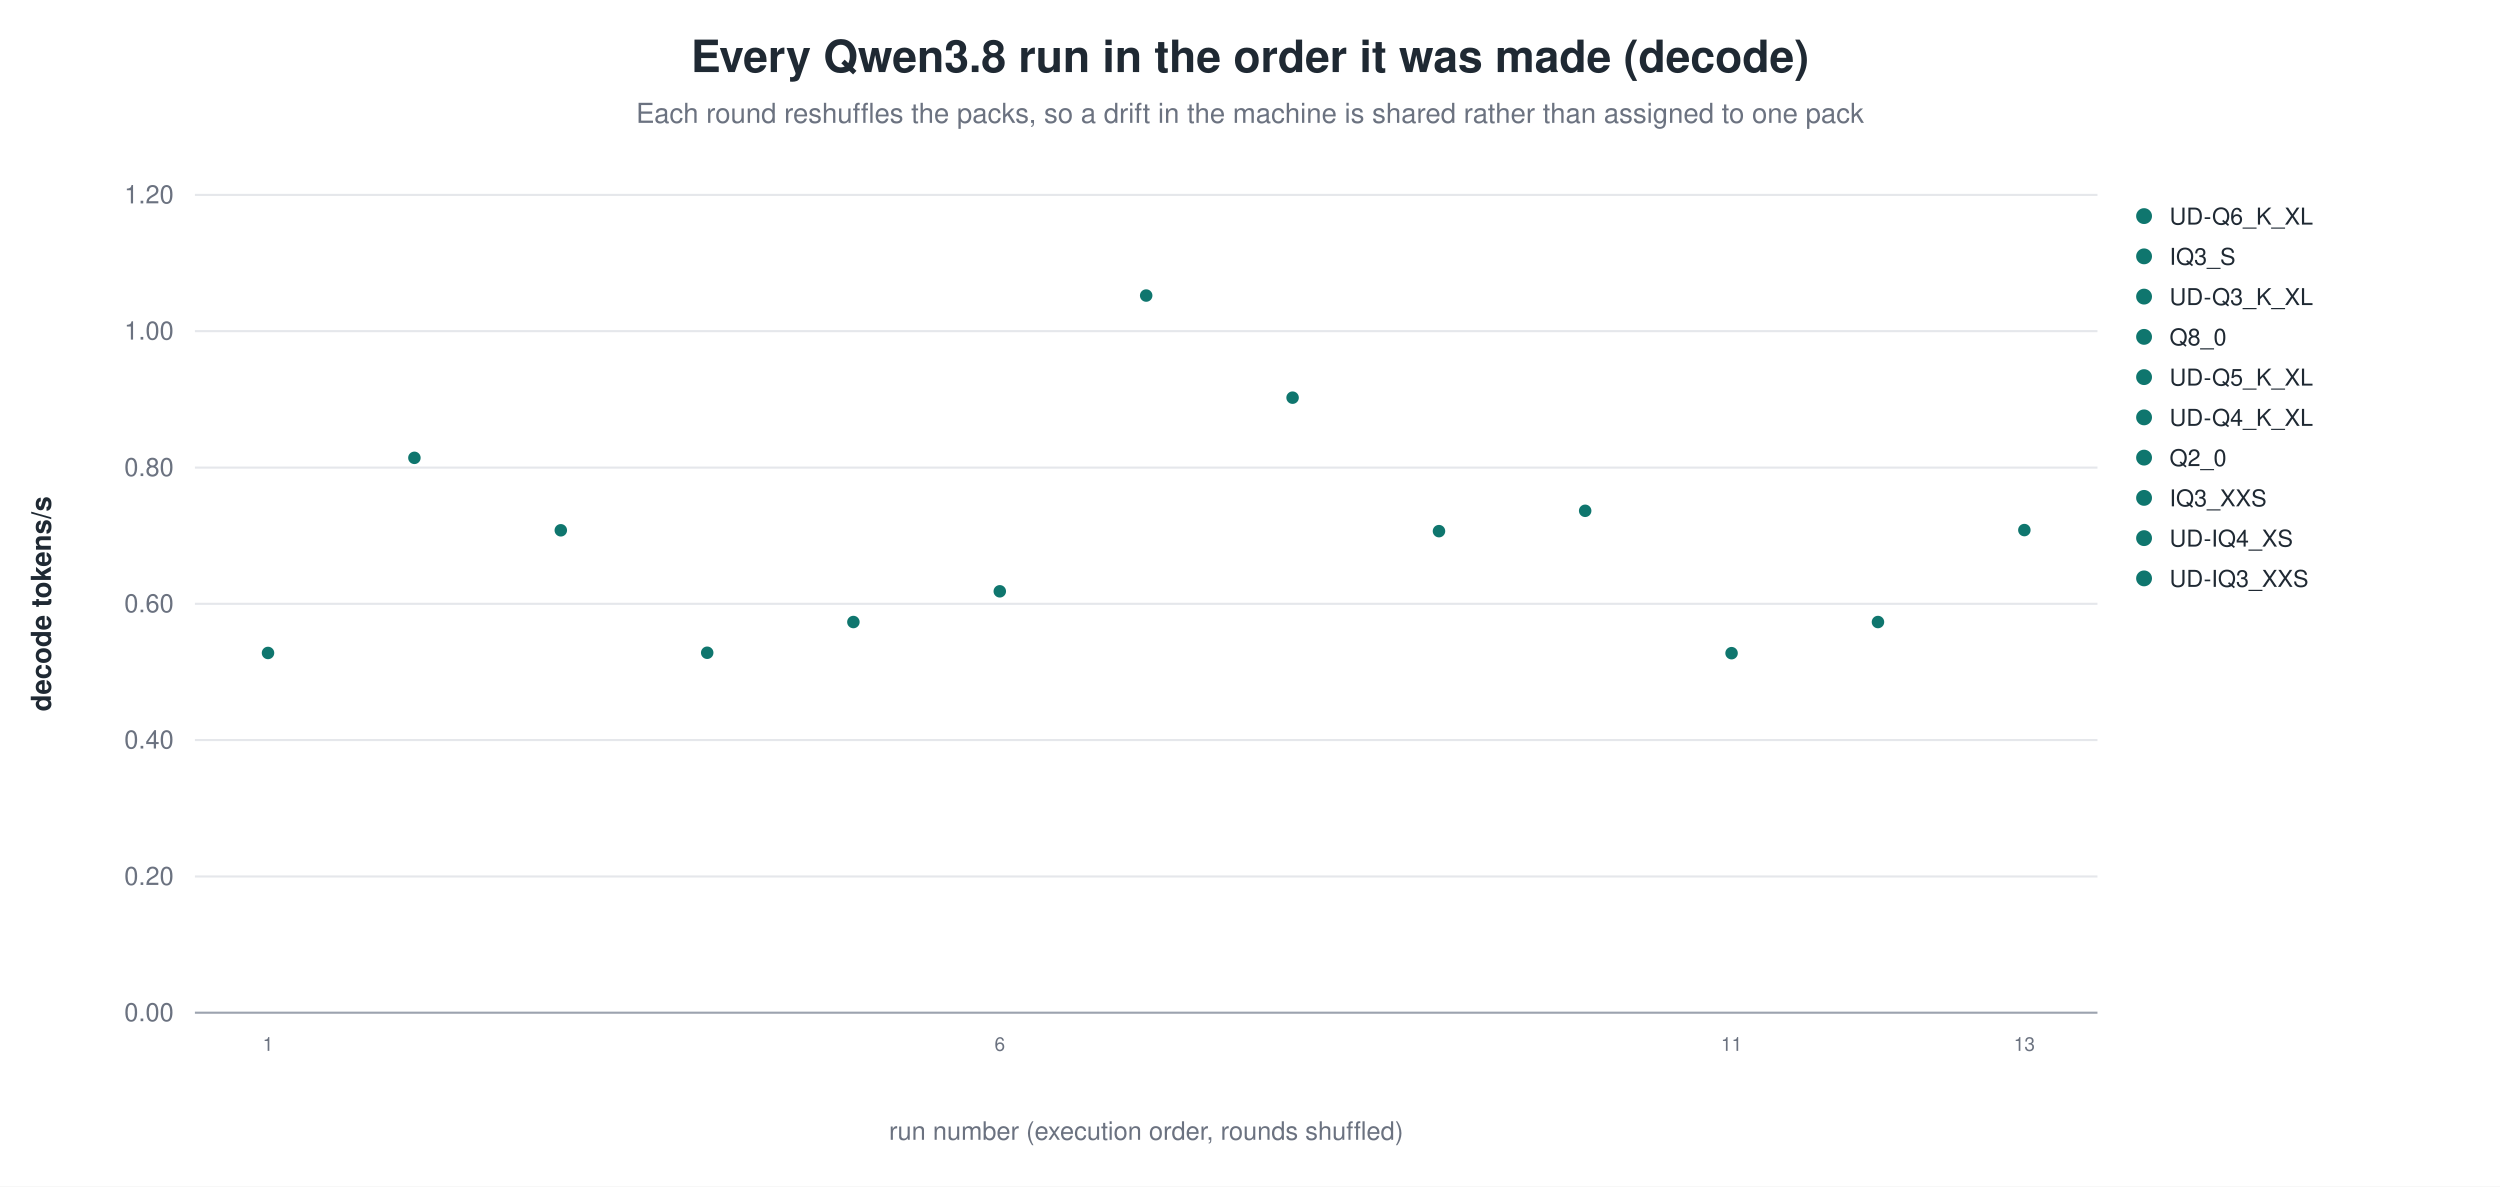
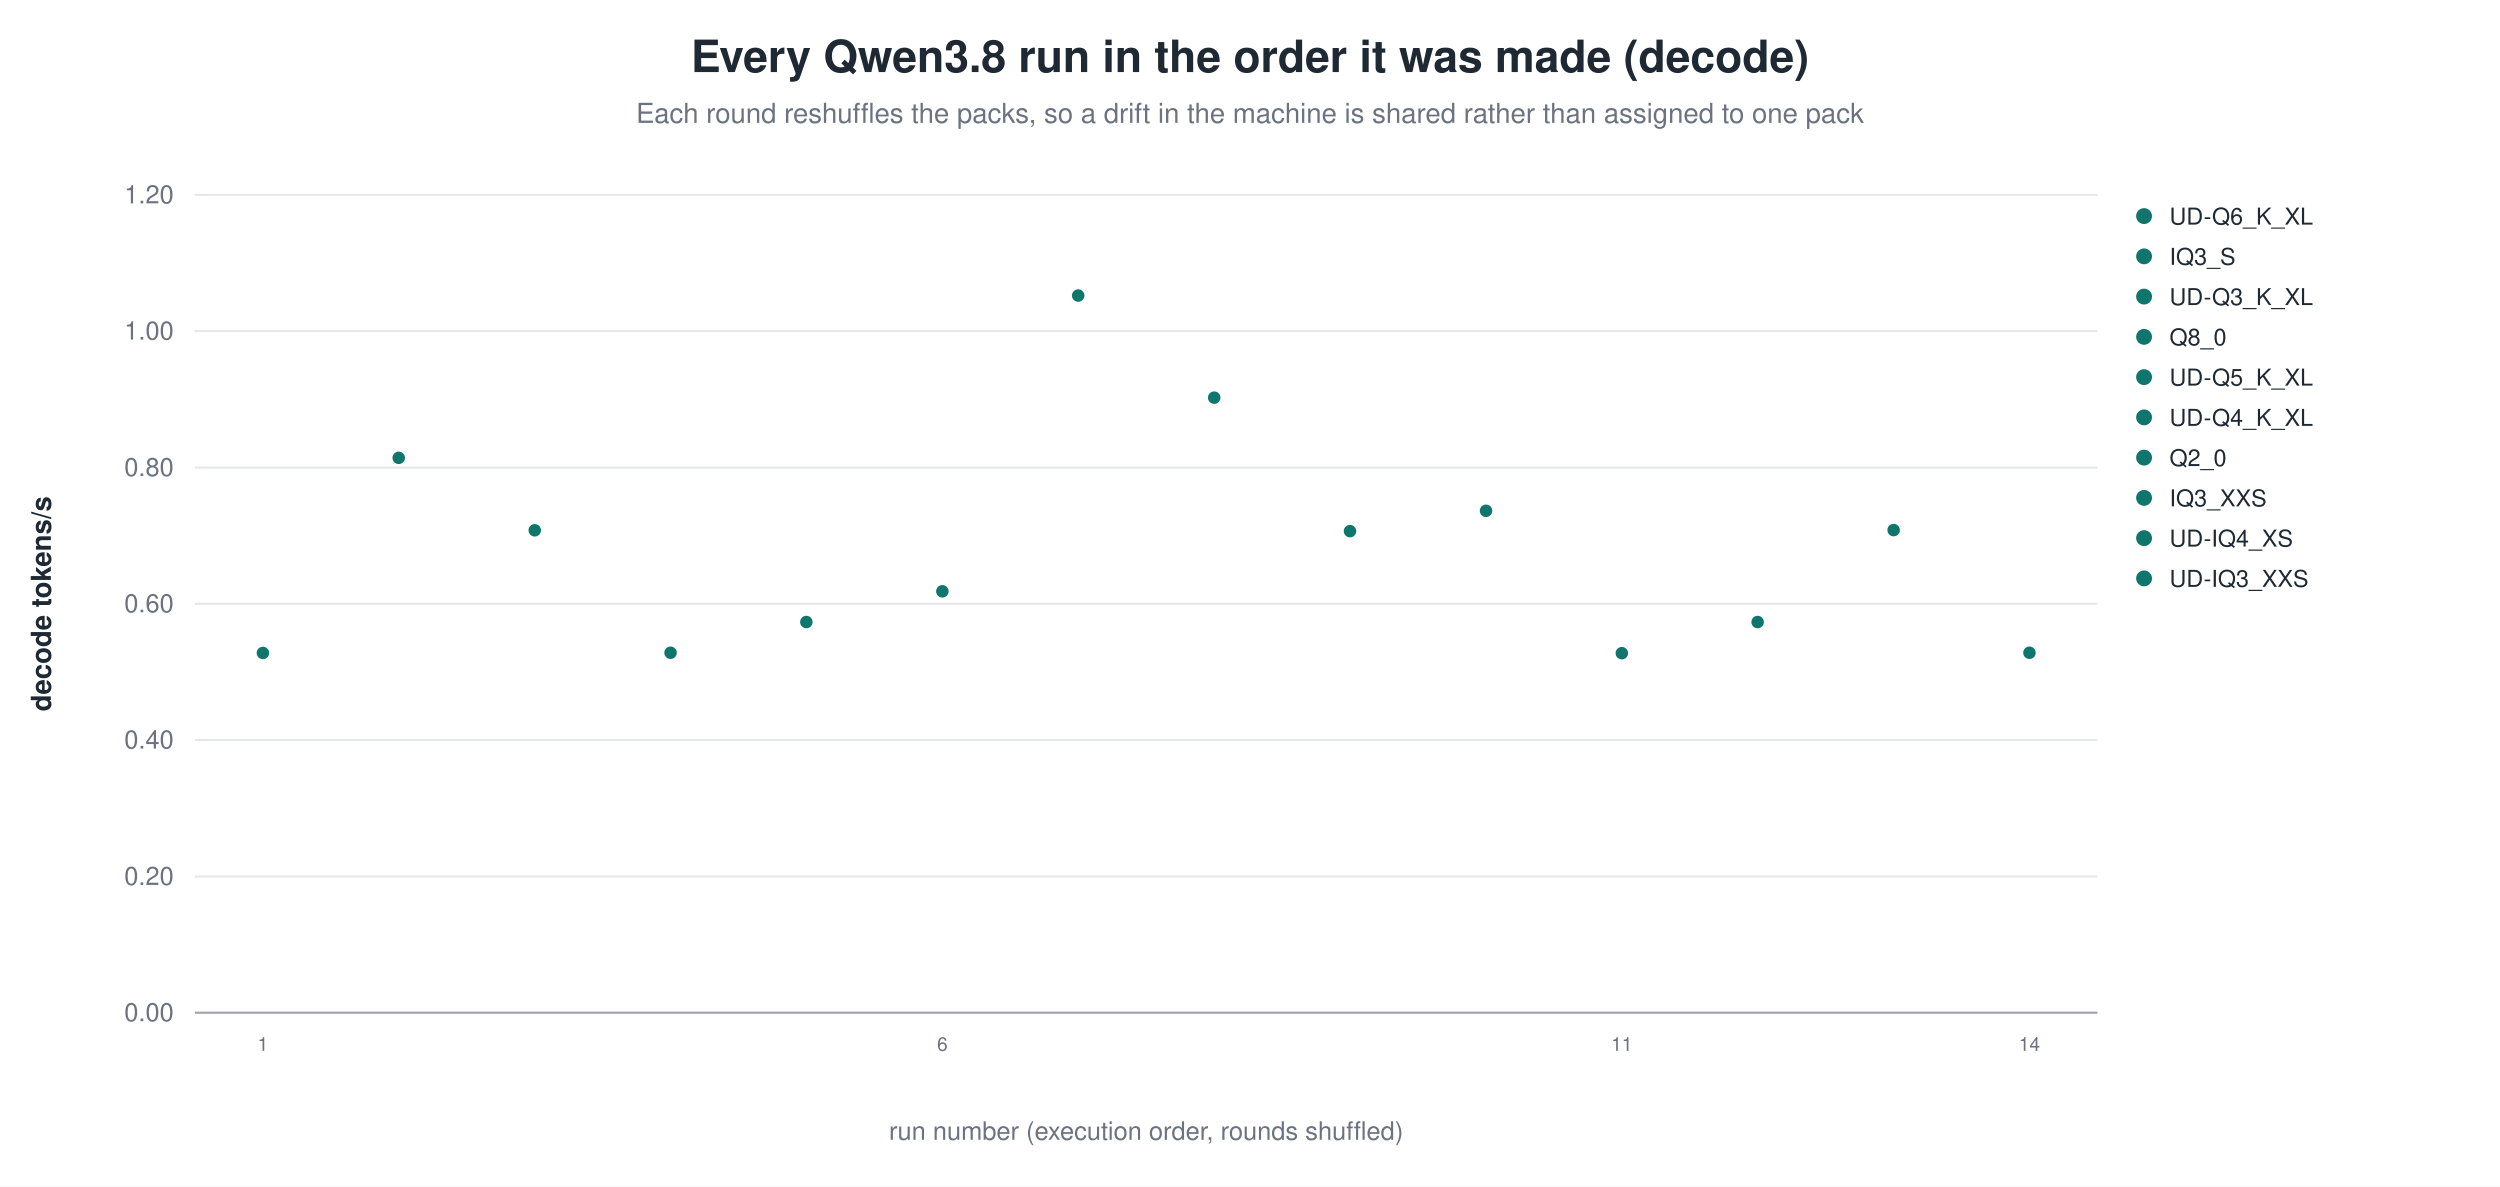
<svg xmlns="http://www.w3.org/2000/svg" width="1180" height="560" viewBox="0 0 1180 560" role="img" aria-label="Every Qwen3.8 run in the order it was made (decode)">
  <rect width="1180" height="560" fill="white" />
  <text x="590.0" y="34" text-anchor="middle" font-family="Helvetica, Arial, sans-serif" font-size="21" font-weight="600" fill="#1f2933">Every Qwen3.8 run in the order it was made (decode)</text>
  <text x="590.0" y="58" text-anchor="middle" font-family="Helvetica, Arial, sans-serif" font-size="13" fill="#6b7280">Each round reshuffles the packs, so a drift in the machine is shared rather than assigned to one pack</text>
  <line x1="92.0" y1="478.0" x2="990.0" y2="478.0" stroke="#9ca3af" stroke-width="1.0" />
  <text x="82.0" y="482.0" text-anchor="end" font-family="Helvetica, Arial, sans-serif" font-size="12" fill="#6b7280" font-weight="400">0.00</text>
  <line x1="92.0" y1="413.7" x2="990.0" y2="413.7" stroke="#e5e7eb" stroke-width="1.0" />
  <text x="82.0" y="417.7" text-anchor="end" font-family="Helvetica, Arial, sans-serif" font-size="12" fill="#6b7280" font-weight="400">0.20</text>
  <line x1="92.0" y1="349.3" x2="990.0" y2="349.3" stroke="#e5e7eb" stroke-width="1.0" />
  <text x="82.0" y="353.3" text-anchor="end" font-family="Helvetica, Arial, sans-serif" font-size="12" fill="#6b7280" font-weight="400">0.40</text>
  <line x1="92.0" y1="285.0" x2="990.0" y2="285.0" stroke="#e5e7eb" stroke-width="1.0" />
  <text x="82.0" y="289.0" text-anchor="end" font-family="Helvetica, Arial, sans-serif" font-size="12" fill="#6b7280" font-weight="400">0.60</text>
  <line x1="92.0" y1="220.7" x2="990.0" y2="220.7" stroke="#e5e7eb" stroke-width="1.0" />
  <text x="82.0" y="224.7" text-anchor="end" font-family="Helvetica, Arial, sans-serif" font-size="12" fill="#6b7280" font-weight="400">0.80</text>
  <line x1="92.0" y1="156.3" x2="990.0" y2="156.3" stroke="#e5e7eb" stroke-width="1.0" />
  <text x="82.0" y="160.3" text-anchor="end" font-family="Helvetica, Arial, sans-serif" font-size="12" fill="#6b7280" font-weight="400">1.00</text>
  <line x1="92.0" y1="92.0" x2="990.0" y2="92.0" stroke="#e5e7eb" stroke-width="1.0" />
  <text x="82.0" y="96.0" text-anchor="end" font-family="Helvetica, Arial, sans-serif" font-size="12" fill="#6b7280" font-weight="400">1.20</text>
  <text x="24.0" y="285.0" text-anchor="middle" font-family="Helvetica, Arial, sans-serif" font-size="13" fill="#1f2933" font-weight="600" transform="rotate(-90.0 24.0 285.0)">decode tokens/s</text>
-   <circle cx="126.5" cy="308.2" r="3.4" fill="#0f766e" stroke="white" stroke-width="0.9" opacity="1.00" />
-   <text x="126.5" y="496.0" text-anchor="middle" font-family="Helvetica, Arial, sans-serif" font-size="9" fill="#6b7280" font-weight="400">1</text>
-   <circle cx="195.6" cy="216.1" r="3.4" fill="#0f766e" stroke="white" stroke-width="0.9" opacity="1.00" />
-   <circle cx="264.7" cy="250.3" r="3.4" fill="#0f766e" stroke="white" stroke-width="0.9" opacity="1.00" />
-   <circle cx="333.8" cy="308.1" r="3.4" fill="#0f766e" stroke="white" stroke-width="0.9" opacity="1.00" />
-   <circle cx="402.8" cy="293.6" r="3.4" fill="#0f766e" stroke="white" stroke-width="0.9" opacity="1.00" />
-   <circle cx="471.9" cy="279.1" r="3.4" fill="#0f766e" stroke="white" stroke-width="0.9" opacity="1.00" />
-   <text x="471.9" y="496.0" text-anchor="middle" font-family="Helvetica, Arial, sans-serif" font-size="9" fill="#6b7280" font-weight="400">6</text>
-   <circle cx="541.0" cy="139.5" r="3.4" fill="#0f766e" stroke="white" stroke-width="0.9" opacity="1.00" />
-   <circle cx="610.1" cy="187.7" r="3.4" fill="#0f766e" stroke="white" stroke-width="0.9" opacity="1.00" />
-   <circle cx="679.2" cy="250.7" r="3.4" fill="#0f766e" stroke="white" stroke-width="0.9" opacity="1.00" />
-   <circle cx="748.2" cy="241.1" r="3.4" fill="#0f766e" stroke="white" stroke-width="0.9" opacity="1.00" />
-   <circle cx="817.3" cy="308.3" r="3.4" fill="#0f766e" stroke="white" stroke-width="0.9" opacity="1.00" />
-   <text x="817.3" y="496.0" text-anchor="middle" font-family="Helvetica, Arial, sans-serif" font-size="9" fill="#6b7280" font-weight="400">11</text>
-   <circle cx="886.4" cy="293.6" r="3.4" fill="#0f766e" stroke="white" stroke-width="0.9" opacity="1.00" />
-   <circle cx="955.5" cy="250.2" r="3.4" fill="#0f766e" stroke="white" stroke-width="0.9" opacity="1.00" />
-   <text x="955.5" y="496.0" text-anchor="middle" font-family="Helvetica, Arial, sans-serif" font-size="9" fill="#6b7280" font-weight="400">13</text>
+   <circle cx="124.1" cy="308.2" r="3.4" fill="#0f766e" stroke="white" stroke-width="0.9" opacity="1.00" />
+   <text x="124.1" y="496.0" text-anchor="middle" font-family="Helvetica, Arial, sans-serif" font-size="9" fill="#6b7280" font-weight="400">1</text>
+   <circle cx="188.2" cy="216.1" r="3.4" fill="#0f766e" stroke="white" stroke-width="0.9" opacity="1.00" />
+   <circle cx="252.4" cy="250.3" r="3.4" fill="#0f766e" stroke="white" stroke-width="0.9" opacity="1.00" />
+   <circle cx="316.5" cy="308.1" r="3.4" fill="#0f766e" stroke="white" stroke-width="0.9" opacity="1.00" />
+   <circle cx="380.6" cy="293.6" r="3.4" fill="#0f766e" stroke="white" stroke-width="0.9" opacity="1.00" />
+   <circle cx="444.8" cy="279.1" r="3.4" fill="#0f766e" stroke="white" stroke-width="0.9" opacity="1.00" />
+   <text x="444.8" y="496.0" text-anchor="middle" font-family="Helvetica, Arial, sans-serif" font-size="9" fill="#6b7280" font-weight="400">6</text>
+   <circle cx="508.9" cy="139.5" r="3.4" fill="#0f766e" stroke="white" stroke-width="0.9" opacity="1.00" />
+   <circle cx="573.1" cy="187.7" r="3.4" fill="#0f766e" stroke="white" stroke-width="0.9" opacity="1.00" />
+   <circle cx="637.2" cy="250.7" r="3.4" fill="#0f766e" stroke="white" stroke-width="0.9" opacity="1.00" />
+   <circle cx="701.4" cy="241.1" r="3.4" fill="#0f766e" stroke="white" stroke-width="0.9" opacity="1.00" />
+   <circle cx="765.5" cy="308.3" r="3.4" fill="#0f766e" stroke="white" stroke-width="0.9" opacity="1.00" />
+   <text x="765.5" y="496.0" text-anchor="middle" font-family="Helvetica, Arial, sans-serif" font-size="9" fill="#6b7280" font-weight="400">11</text>
+   <circle cx="829.6" cy="293.6" r="3.4" fill="#0f766e" stroke="white" stroke-width="0.9" opacity="1.00" />
+   <circle cx="893.8" cy="250.2" r="3.4" fill="#0f766e" stroke="white" stroke-width="0.9" opacity="1.00" />
+   <circle cx="957.9" cy="308.1" r="3.4" fill="#0f766e" stroke="white" stroke-width="0.9" opacity="1.00" />
+   <text x="957.9" y="496.0" text-anchor="middle" font-family="Helvetica, Arial, sans-serif" font-size="9" fill="#6b7280" font-weight="400">14</text>
  <circle cx="1012.0" cy="102.0" r="4.2" fill="#0f766e" stroke="white" stroke-width="0.9" opacity="1.00" />
  <text x="1024.0" y="106.0" text-anchor="start" font-family="Helvetica, Arial, sans-serif" font-size="11" fill="#1f2933" font-weight="400">UD-Q6_K_XL</text>
  <circle cx="1012.0" cy="121.0" r="4.2" fill="#0f766e" stroke="white" stroke-width="0.9" opacity="1.00" />
  <text x="1024.0" y="125.0" text-anchor="start" font-family="Helvetica, Arial, sans-serif" font-size="11" fill="#1f2933" font-weight="400">IQ3_S</text>
  <circle cx="1012.0" cy="140.0" r="4.2" fill="#0f766e" stroke="white" stroke-width="0.9" opacity="1.00" />
  <text x="1024.0" y="144.0" text-anchor="start" font-family="Helvetica, Arial, sans-serif" font-size="11" fill="#1f2933" font-weight="400">UD-Q3_K_XL</text>
  <circle cx="1012.0" cy="159.0" r="4.2" fill="#0f766e" stroke="white" stroke-width="0.9" opacity="1.00" />
  <text x="1024.0" y="163.0" text-anchor="start" font-family="Helvetica, Arial, sans-serif" font-size="11" fill="#1f2933" font-weight="400">Q8_0</text>
  <circle cx="1012.0" cy="178.0" r="4.2" fill="#0f766e" stroke="white" stroke-width="0.9" opacity="1.00" />
  <text x="1024.0" y="182.0" text-anchor="start" font-family="Helvetica, Arial, sans-serif" font-size="11" fill="#1f2933" font-weight="400">UD-Q5_K_XL</text>
  <circle cx="1012.0" cy="197.0" r="4.2" fill="#0f766e" stroke="white" stroke-width="0.9" opacity="1.00" />
  <text x="1024.0" y="201.0" text-anchor="start" font-family="Helvetica, Arial, sans-serif" font-size="11" fill="#1f2933" font-weight="400">UD-Q4_K_XL</text>
  <circle cx="1012.0" cy="216.0" r="4.2" fill="#0f766e" stroke="white" stroke-width="0.9" opacity="1.00" />
  <text x="1024.0" y="220.0" text-anchor="start" font-family="Helvetica, Arial, sans-serif" font-size="11" fill="#1f2933" font-weight="400">Q2_0</text>
  <circle cx="1012.0" cy="235.0" r="4.2" fill="#0f766e" stroke="white" stroke-width="0.9" opacity="1.00" />
  <text x="1024.0" y="239.0" text-anchor="start" font-family="Helvetica, Arial, sans-serif" font-size="11" fill="#1f2933" font-weight="400">IQ3_XXS</text>
  <circle cx="1012.0" cy="254.0" r="4.2" fill="#0f766e" stroke="white" stroke-width="0.9" opacity="1.00" />
  <text x="1024.0" y="258.0" text-anchor="start" font-family="Helvetica, Arial, sans-serif" font-size="11" fill="#1f2933" font-weight="400">UD-IQ4_XS</text>
  <circle cx="1012.0" cy="273.0" r="4.2" fill="#0f766e" stroke="white" stroke-width="0.9" opacity="1.00" />
  <text x="1024.0" y="277.0" text-anchor="start" font-family="Helvetica, Arial, sans-serif" font-size="11" fill="#1f2933" font-weight="400">UD-IQ3_XXS</text>
  <text x="541.0" y="538.0" text-anchor="middle" font-family="Helvetica, Arial, sans-serif" font-size="12" fill="#6b7280" font-weight="400">run number (execution order, rounds shuffled)</text>
</svg>
